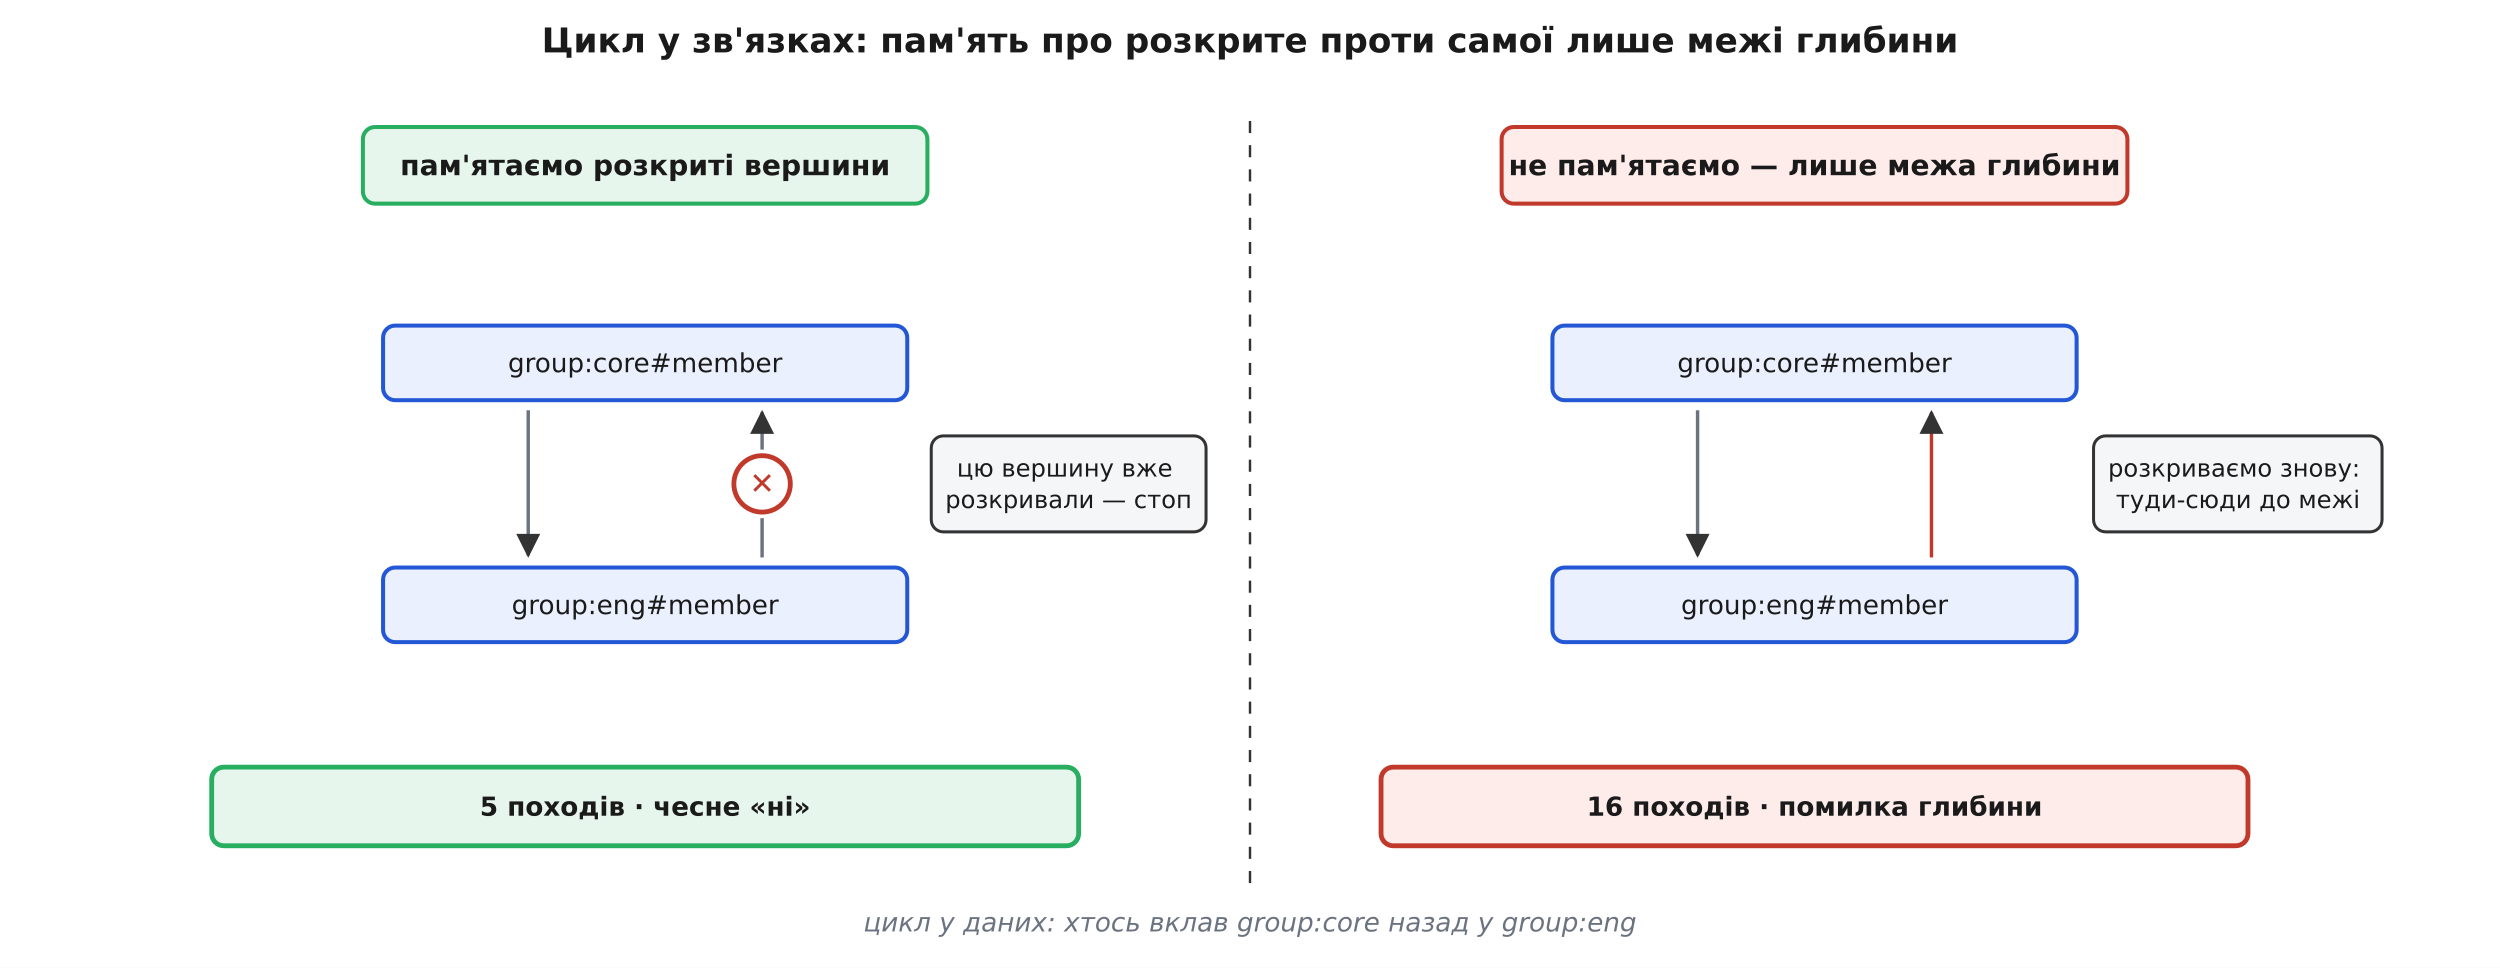
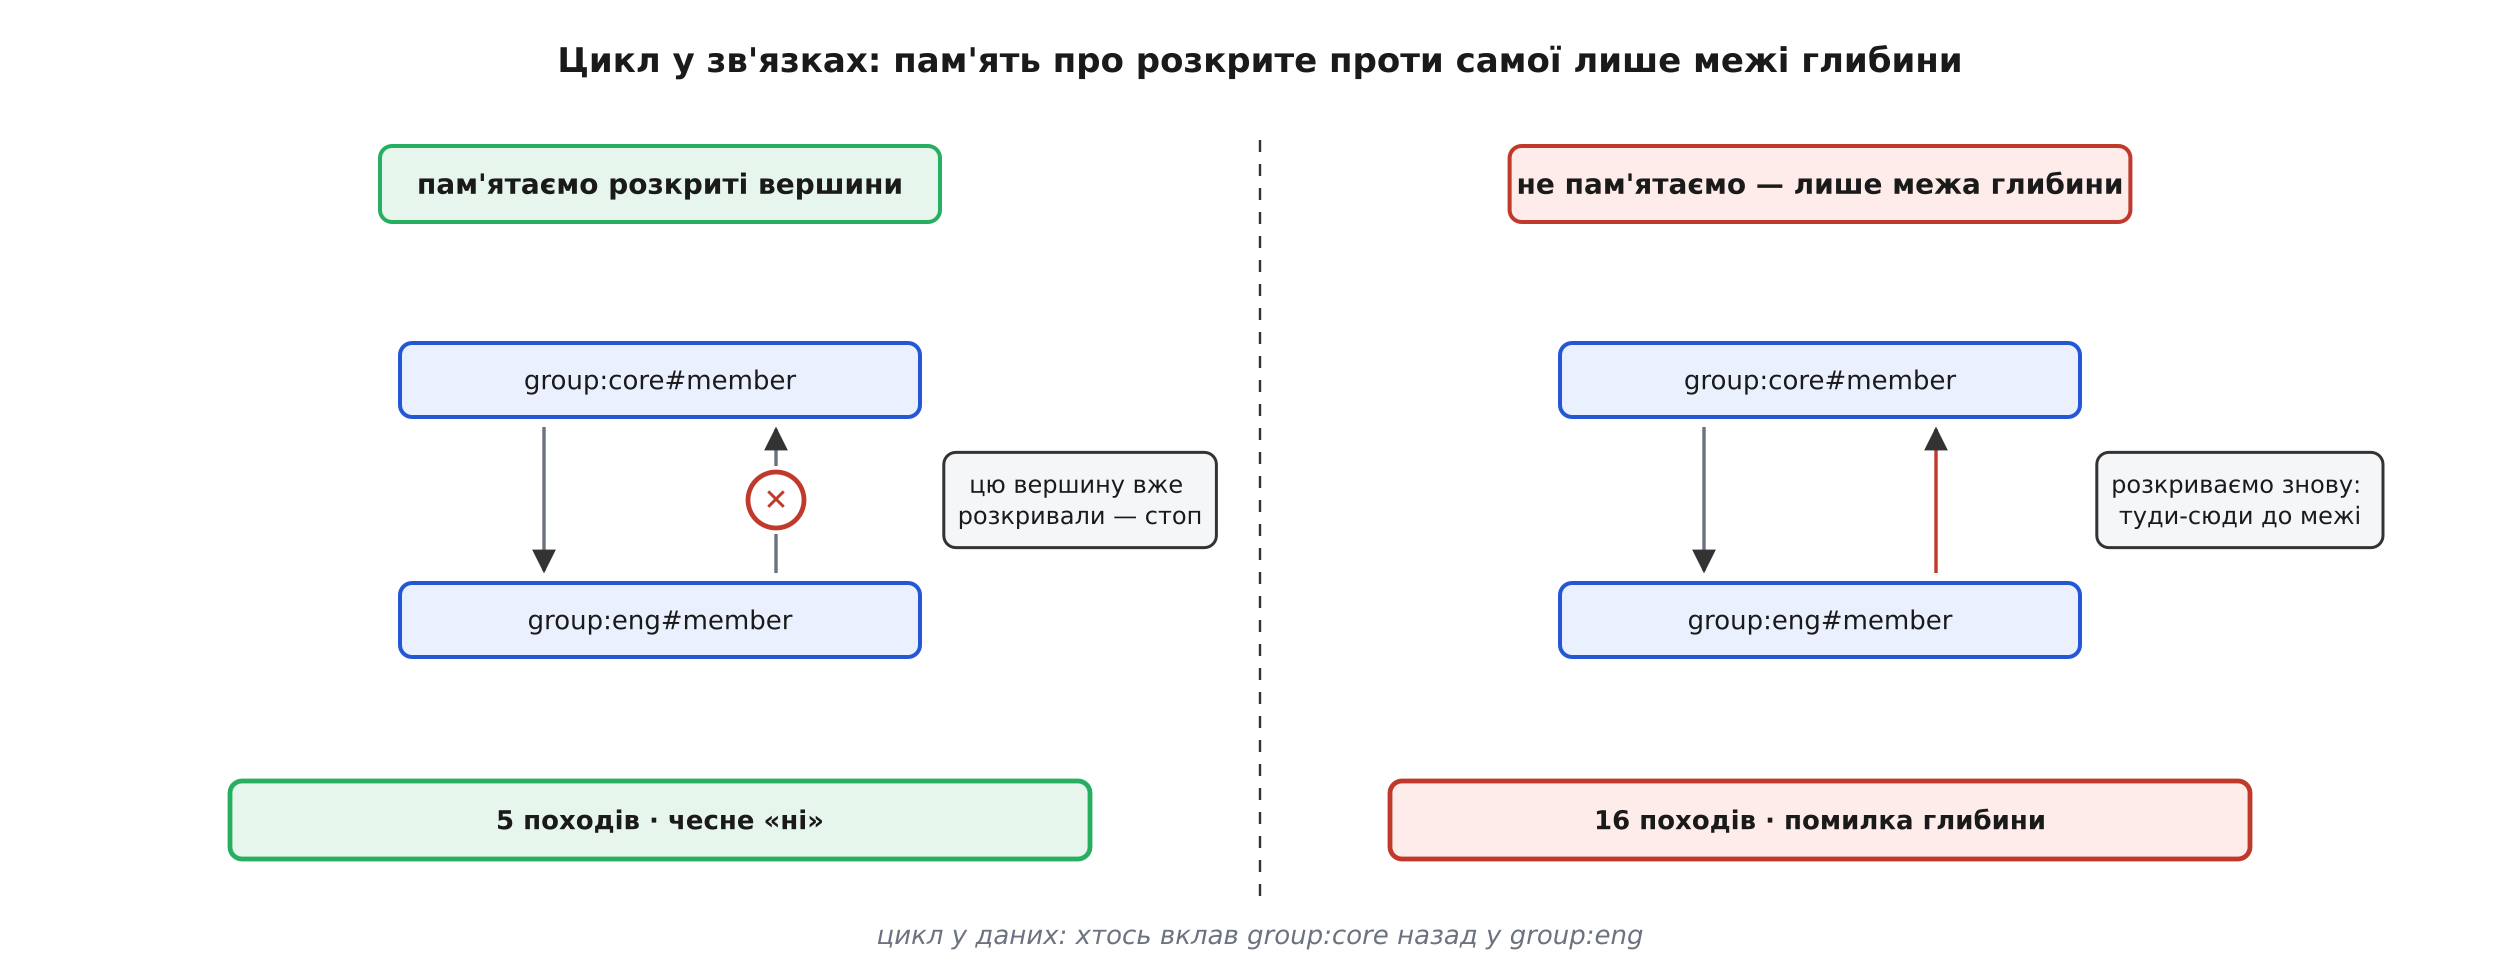
- <svg xmlns="http://www.w3.org/2000/svg" viewBox="0 0 1240 480" font-family="'Segoe UI', 'DejaVu Sans', Arial, sans-serif">
-   <rect width="1240" height="480" fill="#ffffff" />
+ <svg xmlns="http://www.w3.org/2000/svg" viewBox="-10 -10 1250 490" font-family="'Segoe UI', 'DejaVu Sans', Arial, sans-serif">
+   <rect x="-10" y="-10" width="1250" height="490" fill="#ffffff" />
  <defs>
    <marker id="arrow" viewBox="0 0 10 10" refX="9" refY="5" markerWidth="7" markerHeight="7" orient="auto-start-reverse">
      <path d="M0 0 L10 5 L0 10 z" fill="#333333" />
    </marker>
  </defs>
  <text x="620.0" y="26.0" font-family="'Segoe UI', 'DejaVu Sans', Arial, sans-serif" font-size="17" fill="#1a1a1a" text-anchor="middle" font-weight="700">Цикл у зв'язках: пам'ять про розкрите проти самої лише межі глибини</text>
  <line x1="620.0" y1="60.0" x2="620.0" y2="438.0" stroke="#333333" stroke-width="1.2" stroke-dasharray="6 6" />
  <rect x="180.0" y="63.0" width="280.0" height="38.0" rx="6" fill="#e7f6ec" stroke="#27ae60" stroke-width="2.0" />
  <text x="320.0" y="86.9" font-family="'Segoe UI', 'DejaVu Sans', Arial, sans-serif" font-size="14" fill="#1a1a1a" text-anchor="middle" font-weight="700">
    <tspan x="320.0" dy="0.0">пам'ятаємо розкриті вершини</tspan>
  </text>
  <rect x="190.0" y="161.5" width="260.0" height="37.0" rx="6" fill="#eaf0fd" stroke="#2457d6" stroke-width="2.0" />
  <text x="320.0" y="184.6" font-family="'Segoe UI', 'DejaVu Sans', Arial, sans-serif" font-size="13" fill="#1a1a1a" text-anchor="middle">
    <tspan x="320.0" dy="0.0">group:core#member</tspan>
  </text>
  <rect x="190.0" y="281.5" width="260.0" height="37.0" rx="6" fill="#eaf0fd" stroke="#2457d6" stroke-width="2.0" />
  <text x="320.0" y="304.6" font-family="'Segoe UI', 'DejaVu Sans', Arial, sans-serif" font-size="13" fill="#1a1a1a" text-anchor="middle">
    <tspan x="320.0" dy="0.0">group:eng#member</tspan>
  </text>
  <line x1="262.0" y1="203.5" x2="262.0" y2="275.5" stroke="#6b7280" stroke-width="1.7" marker-end="url(#arrow)" />
  <line x1="378.0" y1="276.5" x2="378.0" y2="257.0" stroke="#6b7280" stroke-width="1.7" />
  <line x1="378.0" y1="223.0" x2="378.0" y2="204.5" stroke="#6b7280" stroke-width="1.7" marker-end="url(#arrow)" />
  <circle cx="378.0" cy="240.0" r="14.0" fill="#ffffff" stroke="#c0392b" stroke-width="2.4" />
  <text x="378.0" y="245.0" font-family="'Segoe UI', 'DejaVu Sans', Arial, sans-serif" font-size="15" fill="#c0392b" text-anchor="middle" font-weight="700">✕</text>
  <rect x="461.9" y="216.2" width="136.3" height="47.6" rx="6" fill="#f4f6f8" stroke="#333333" stroke-width="1.5" />
  <text x="530.0" y="236.4" font-family="'Segoe UI', 'DejaVu Sans', Arial, sans-serif" font-size="12" fill="#1a1a1a" text-anchor="middle">
    <tspan x="530.0" dy="0.0">цю вершину вже</tspan>
    <tspan x="530.0" dy="15.6">розкривали — стоп</tspan>
  </text>
  <rect x="105.0" y="380.5" width="430.0" height="39.0" rx="6" fill="#e7f6ec" stroke="#27ae60" stroke-width="2.4" />
  <text x="320.0" y="404.6" font-family="'Segoe UI', 'DejaVu Sans', Arial, sans-serif" font-size="13" fill="#1a1a1a" text-anchor="middle" font-weight="700">
    <tspan x="320.0" dy="0.0">5 походів · чесне «ні»</tspan>
  </text>
  <rect x="744.8" y="63.0" width="310.4" height="38.0" rx="6" fill="#fdecea" stroke="#c0392b" stroke-width="2.0" />
  <text x="900.0" y="86.9" font-family="'Segoe UI', 'DejaVu Sans', Arial, sans-serif" font-size="14" fill="#1a1a1a" text-anchor="middle" font-weight="700">
    <tspan x="900.0" dy="0.0">не пам'ятаємо — лише межа глибини</tspan>
  </text>
  <rect x="770.0" y="161.5" width="260.0" height="37.0" rx="6" fill="#eaf0fd" stroke="#2457d6" stroke-width="2.0" />
  <text x="900.0" y="184.6" font-family="'Segoe UI', 'DejaVu Sans', Arial, sans-serif" font-size="13" fill="#1a1a1a" text-anchor="middle">
    <tspan x="900.0" dy="0.0">group:core#member</tspan>
  </text>
  <rect x="770.0" y="281.5" width="260.0" height="37.0" rx="6" fill="#eaf0fd" stroke="#2457d6" stroke-width="2.0" />
  <text x="900.0" y="304.6" font-family="'Segoe UI', 'DejaVu Sans', Arial, sans-serif" font-size="13" fill="#1a1a1a" text-anchor="middle">
    <tspan x="900.0" dy="0.0">group:eng#member</tspan>
  </text>
  <line x1="842.0" y1="203.5" x2="842.0" y2="275.5" stroke="#6b7280" stroke-width="1.7" marker-end="url(#arrow)" />
  <line x1="958.0" y1="276.5" x2="958.0" y2="204.5" stroke="#c0392b" stroke-width="1.7" marker-end="url(#arrow)" />
  <rect x="1038.4" y="216.2" width="143.1" height="47.6" rx="6" fill="#f4f6f8" stroke="#333333" stroke-width="1.5" />
  <text x="1110.0" y="236.4" font-family="'Segoe UI', 'DejaVu Sans', Arial, sans-serif" font-size="12" fill="#1a1a1a" text-anchor="middle">
    <tspan x="1110.0" dy="0.0">розкриваємо знову:</tspan>
    <tspan x="1110.0" dy="15.6">туди-сюди до межі</tspan>
  </text>
  <rect x="685.0" y="380.5" width="430.0" height="39.0" rx="6" fill="#fdecea" stroke="#c0392b" stroke-width="2.4" />
  <text x="900.0" y="404.6" font-family="'Segoe UI', 'DejaVu Sans', Arial, sans-serif" font-size="13" fill="#1a1a1a" text-anchor="middle" font-weight="700">
    <tspan x="900.0" dy="0.0">16 походів · помилка глибини</tspan>
  </text>
  <text x="620.0" y="462.0" font-family="'Segoe UI', 'DejaVu Sans', Arial, sans-serif" font-size="13" fill="#6b7280" text-anchor="middle" font-style="italic">цикл у даних: хтось вклав group:core назад у group:eng</text>
</svg>
